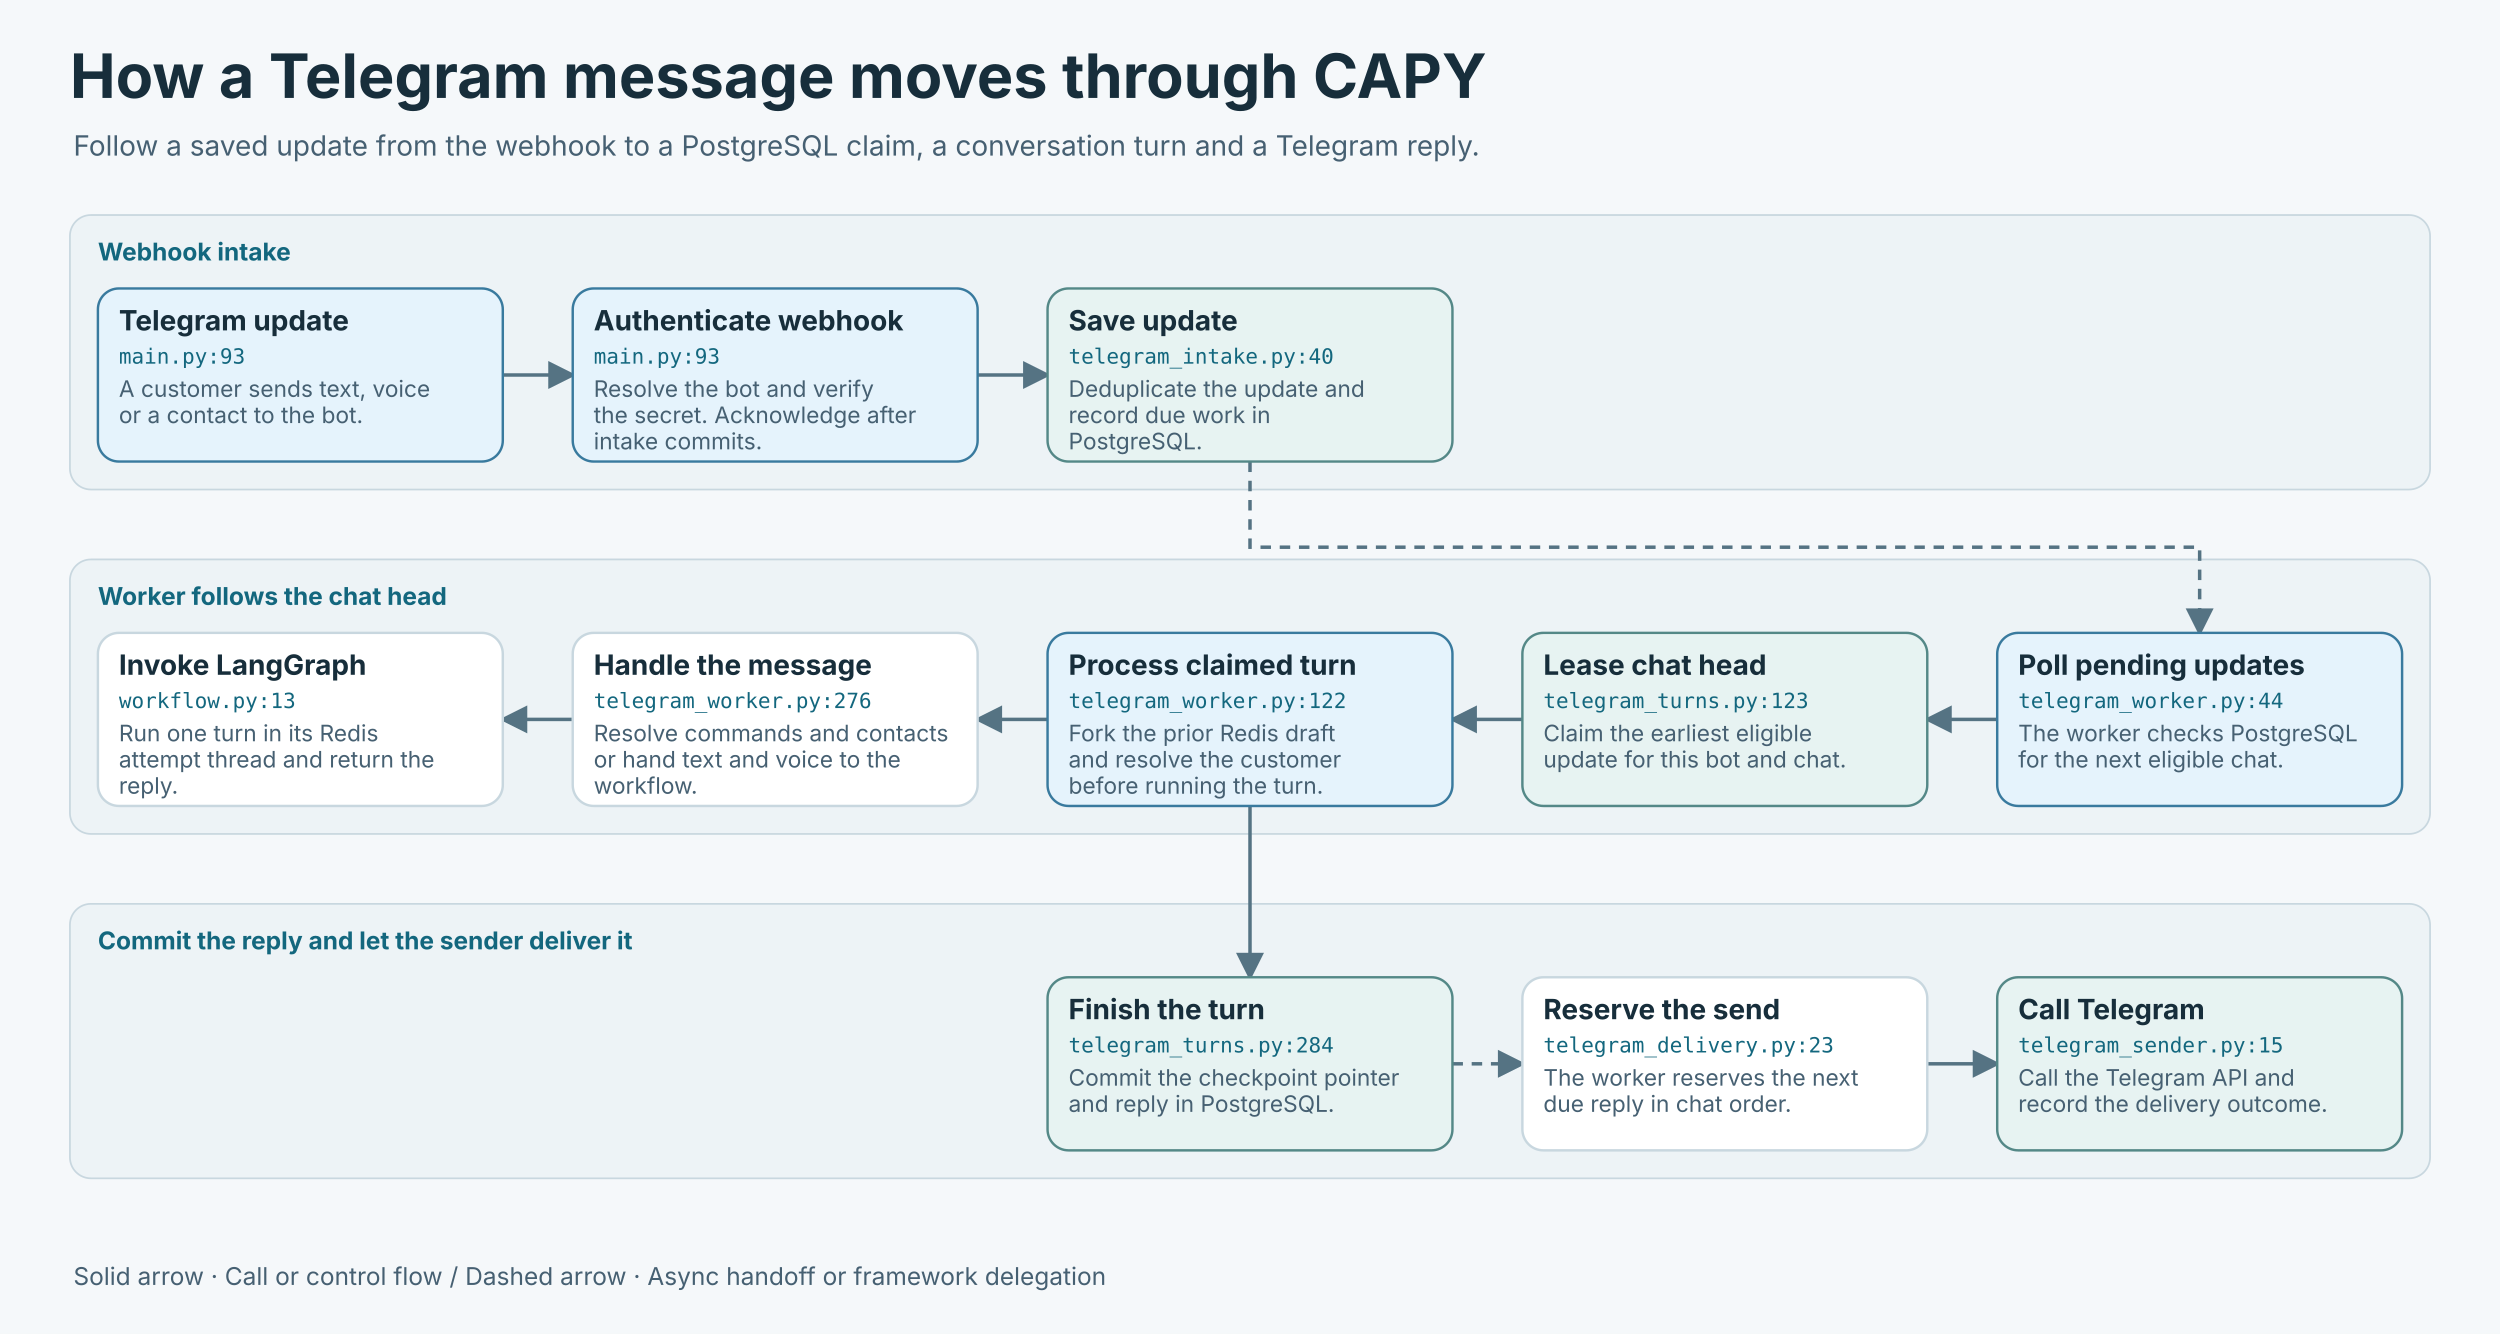
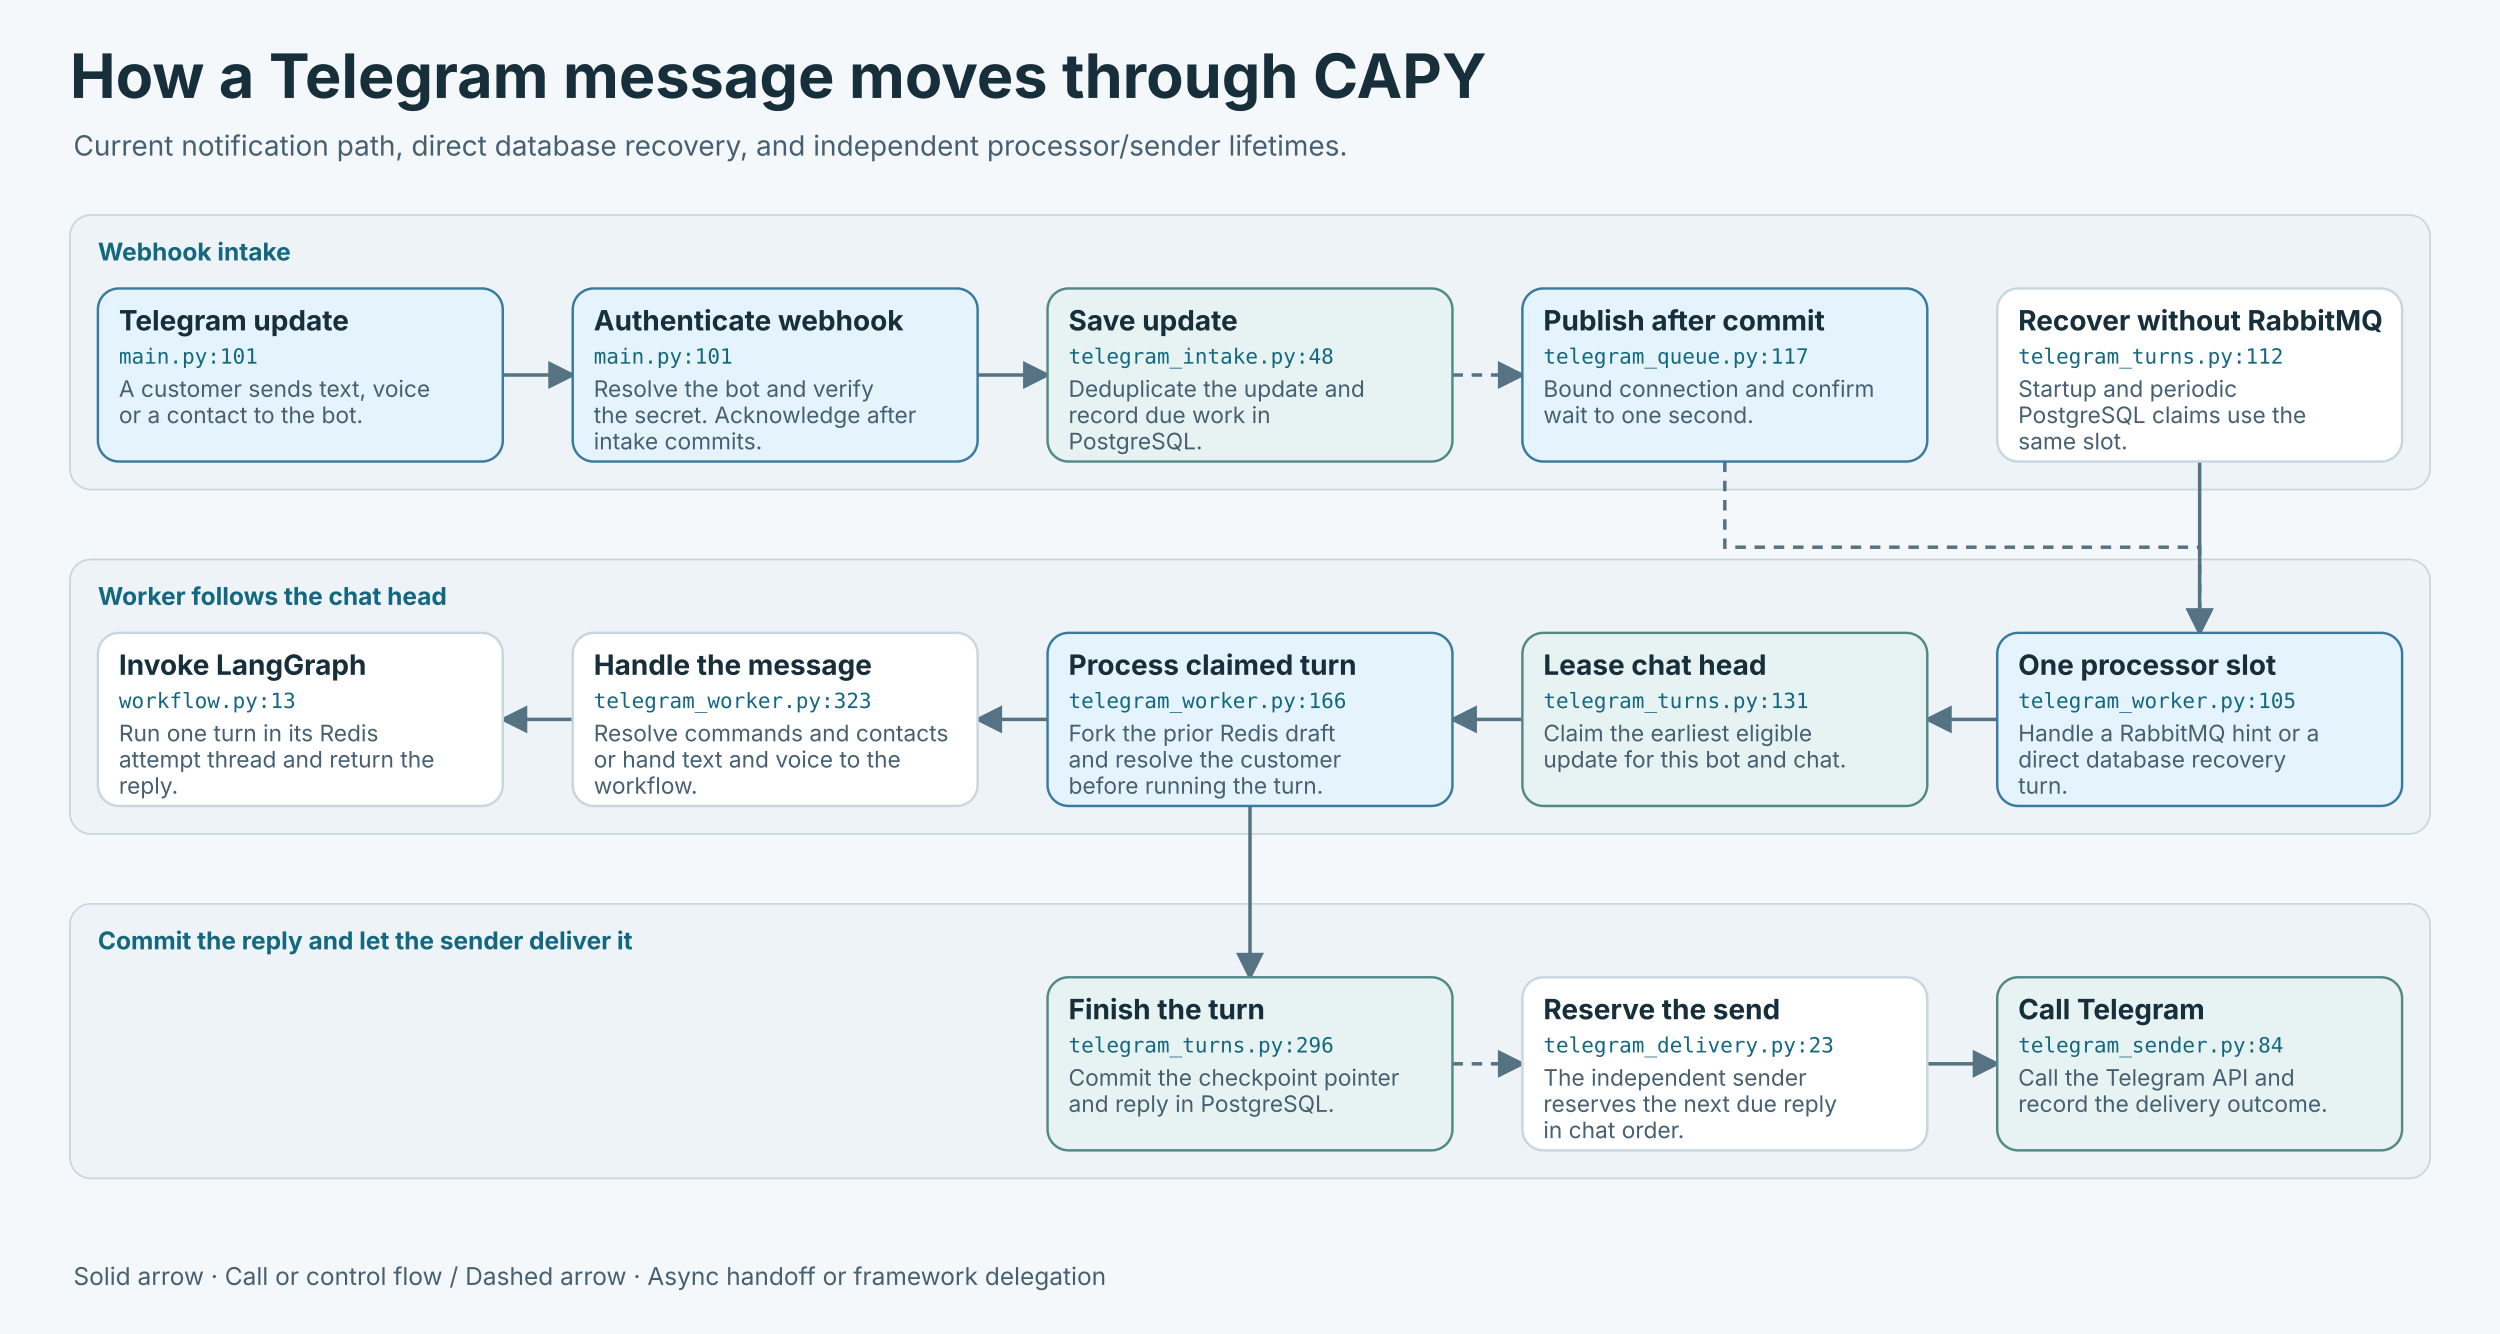
<svg xmlns="http://www.w3.org/2000/svg" viewBox="0 0 1430 763" width="1430" height="763" role="img" aria-label="How a Telegram message moves through CAPY">
  <rect x="0" y="0" width="1430" height="763" rx="0" fill="#f5f8fa" stroke="none" stroke-width="1" />
  <text x="40" y="56" fill="#172e3b" font-size="35" font-weight="700" font-family="system-ui, -apple-system, sans-serif">How a Telegram message moves through CAPY</text>
-   <text x="42" y="89" fill="#466072" font-size="16" font-weight="400" font-family="system-ui, -apple-system, sans-serif">Follow a saved update from the webhook to a PostgreSQL claim, a conversation turn and a Telegram reply.</text>
+   <text x="42" y="89" fill="#466072" font-size="16" font-weight="400" font-family="system-ui, -apple-system, sans-serif">Current notification path, direct database recovery, and independent processor/sender lifetimes.</text>
  <defs>
    <marker id="arrow" markerWidth="8" markerHeight="8" refX="7" refY="4" orient="auto">
      <path d="M0 0L8 4L0 8Z" fill="#557383" />
    </marker>
  </defs>
  <rect x="40" y="123" width="1350" height="157" rx="12" fill="#edf3f6" stroke="#c8d7df" stroke-width="1" />
  <rect x="40" y="320" width="1350" height="157" rx="12" fill="#edf3f6" stroke="#c8d7df" stroke-width="1" />
  <rect x="40" y="517" width="1350" height="157" rx="12" fill="#edf3f6" stroke="#c8d7df" stroke-width="1" />
  <polyline points="287.6,214.5 327.6,214.5" stroke="#557383" stroke-width="2" fill="none" marker-end="url(#arrow)" data-from="update" data-to="webhook" data-kind="flow" />
  <polyline points="559.2,214.5 599.2,214.5" stroke="#557383" stroke-width="2" fill="none" marker-end="url(#arrow)" data-from="webhook" data-to="save" data-kind="flow" />
-   <polyline points="715.0,264 715.0,313.0 1258.2,313.0 1258.2,362" stroke="#557383" stroke-width="2" fill="none" marker-end="url(#arrow)" data-from="save" data-to="consumer" data-kind="async" stroke-dasharray="6 5" />
  <polyline points="1142.4,411.5 1102.4,411.5" stroke="#557383" stroke-width="2" fill="none" marker-end="url(#arrow)" data-from="consumer" data-to="claim" data-kind="flow" />
  <polyline points="870.8,411.5 830.8,411.5" stroke="#557383" stroke-width="2" fill="none" marker-end="url(#arrow)" data-from="claim" data-to="process" data-kind="flow" />
  <polyline points="599.2,411.5 559.2,411.5" stroke="#557383" stroke-width="2" fill="none" marker-end="url(#arrow)" data-from="process" data-to="worker" data-kind="flow" />
  <polyline points="327.6,411.5 287.6,411.5" stroke="#557383" stroke-width="2" fill="none" marker-end="url(#arrow)" data-from="worker" data-to="workflow" data-kind="flow" />
  <polyline points="715.0,461 715.0,510.0 715.0,510.0 715.0,559" stroke="#557383" stroke-width="2" fill="none" marker-end="url(#arrow)" data-from="process" data-to="finish" data-kind="flow" />
  <polyline points="830.8,608.5 870.8,608.5" stroke="#557383" stroke-width="2" fill="none" marker-end="url(#arrow)" data-from="finish" data-to="send-claim" data-kind="async" stroke-dasharray="6 5" />
  <polyline points="1102.4,608.5 1142.4,608.5" stroke="#557383" stroke-width="2" fill="none" marker-end="url(#arrow)" data-from="send-claim" data-to="deliver" data-kind="flow" />
+   <polyline points="830.8,214.5 870.8,214.5" stroke="#557383" stroke-width="2" fill="none" marker-end="url(#arrow)" data-from="save" data-to="runtime-notify" data-kind="async" stroke-dasharray="6 5" />
+   <polyline points="986.6,264 986.6,313.0 1258.2,313.0 1258.2,362" stroke="#557383" stroke-width="2" fill="none" marker-end="url(#arrow)" data-from="runtime-notify" data-to="consumer" data-kind="async" stroke-dasharray="6 5" />
+   <polyline points="1258.2,264 1258.2,313.0 1258.2,313.0 1258.2,362" stroke="#557383" stroke-width="2" fill="none" marker-end="url(#arrow)" data-from="runtime-recover" data-to="consumer" data-kind="flow" />
  <rect x="55" y="131" width="119" height="25" rx="2" fill="#edf3f6" stroke="none" stroke-width="1" />
  <text x="56" y="149" fill="#13677e" font-size="14" font-weight="700" font-family="system-ui, -apple-system, sans-serif">Webhook intake</text>
  <g id="update" data-source="app/main.py#telegram_webhook">
-     <a href="../../app/main.py#L93">
+     <a href="../../app/main.py#L101">
      <rect x="56.0" y="165" width="231.6" height="99" rx="12" fill="#e5f3fc" stroke="#397a9e" stroke-width="1.4" />
      <text x="68.0" y="189" fill="#172e3b" font-size="16" font-weight="700" font-family="system-ui, -apple-system, sans-serif">Telegram update</text>
-       <text x="68.0" y="208" fill="#13677e" font-size="12" font-weight="400" font-family="ui-monospace, Menlo, monospace">main.py:93</text>
+       <text x="68.0" y="208" fill="#13677e" font-size="12" font-weight="400" font-family="ui-monospace, Menlo, monospace">main.py:101</text>
      <text x="68.0" y="227" fill="#466072" font-size="13" font-weight="400" font-family="system-ui, -apple-system, sans-serif">A customer sends text, voice</text>
      <text x="68.0" y="242" fill="#466072" font-size="13" font-weight="400" font-family="system-ui, -apple-system, sans-serif">or a contact to the bot.</text>
    </a>
  </g>
  <g id="webhook" data-source="app/main.py#telegram_webhook">
-     <a href="../../app/main.py#L93">
+     <a href="../../app/main.py#L101">
      <rect x="327.6" y="165" width="231.6" height="99" rx="12" fill="#e5f3fc" stroke="#397a9e" stroke-width="1.4" />
      <text x="339.6" y="189" fill="#172e3b" font-size="16" font-weight="700" font-family="system-ui, -apple-system, sans-serif">Authenticate webhook</text>
-       <text x="339.6" y="208" fill="#13677e" font-size="12" font-weight="400" font-family="ui-monospace, Menlo, monospace">main.py:93</text>
+       <text x="339.6" y="208" fill="#13677e" font-size="12" font-weight="400" font-family="ui-monospace, Menlo, monospace">main.py:101</text>
      <text x="339.6" y="227" fill="#466072" font-size="13" font-weight="400" font-family="system-ui, -apple-system, sans-serif">Resolve the bot and verify</text>
      <text x="339.6" y="242" fill="#466072" font-size="13" font-weight="400" font-family="system-ui, -apple-system, sans-serif">the secret. Acknowledge after</text>
      <text x="339.6" y="257" fill="#466072" font-size="13" font-weight="400" font-family="system-ui, -apple-system, sans-serif">intake commits.</text>
    </a>
  </g>
  <g id="save" data-source="app/channels/telegram_intake.py#save_update">
-     <a href="../../app/channels/telegram_intake.py#L40">
+     <a href="../../app/channels/telegram_intake.py#L48">
      <rect x="599.2" y="165" width="231.6" height="99" rx="12" fill="#e7f3f2" stroke="#548887" stroke-width="1.4" />
      <text x="611.2" y="189" fill="#172e3b" font-size="16" font-weight="700" font-family="system-ui, -apple-system, sans-serif">Save update</text>
-       <text x="611.2" y="208" fill="#13677e" font-size="12" font-weight="400" font-family="ui-monospace, Menlo, monospace">telegram_intake.py:40</text>
+       <text x="611.2" y="208" fill="#13677e" font-size="12" font-weight="400" font-family="ui-monospace, Menlo, monospace">telegram_intake.py:48</text>
      <text x="611.2" y="227" fill="#466072" font-size="13" font-weight="400" font-family="system-ui, -apple-system, sans-serif">Deduplicate the update and</text>
      <text x="611.2" y="242" fill="#466072" font-size="13" font-weight="400" font-family="system-ui, -apple-system, sans-serif">record due work in</text>
      <text x="611.2" y="257" fill="#466072" font-size="13" font-weight="400" font-family="system-ui, -apple-system, sans-serif">PostgreSQL.</text>
+     </a>
+   </g>
+   <g id="runtime-notify" data-source="app/channels/telegram_queue.py#TelegramQueue.try_publish">
+     <a href="../../app/channels/telegram_queue.py#L117">
+       <rect x="870.8" y="165" width="231.6" height="99" rx="12" fill="#e5f3fc" stroke="#397a9e" stroke-width="1.4" />
+       <text x="882.8" y="189" fill="#172e3b" font-size="16" font-weight="700" font-family="system-ui, -apple-system, sans-serif">Publish after commit</text>
+       <text x="882.8" y="208" fill="#13677e" font-size="12" font-weight="400" font-family="ui-monospace, Menlo, monospace">telegram_queue.py:117</text>
+       <text x="882.8" y="227" fill="#466072" font-size="13" font-weight="400" font-family="system-ui, -apple-system, sans-serif">Bound connection and confirm</text>
+       <text x="882.8" y="242" fill="#466072" font-size="13" font-weight="400" font-family="system-ui, -apple-system, sans-serif">wait to one second.</text>
+     </a>
+   </g>
+   <g id="runtime-recover" data-source="app/channels/telegram_turns.py#TelegramTurns.claim_next">
+     <a href="../../app/channels/telegram_turns.py#L112">
+       <rect x="1142.4" y="165" width="231.6" height="99" rx="12" fill="#ffffff" stroke="#c8d7df" stroke-width="1.4" />
+       <text x="1154.4" y="189" fill="#172e3b" font-size="16" font-weight="700" font-family="system-ui, -apple-system, sans-serif">Recover without RabbitMQ</text>
+       <text x="1154.4" y="208" fill="#13677e" font-size="12" font-weight="400" font-family="ui-monospace, Menlo, monospace">telegram_turns.py:112</text>
+       <text x="1154.4" y="227" fill="#466072" font-size="13" font-weight="400" font-family="system-ui, -apple-system, sans-serif">Startup and periodic</text>
+       <text x="1154.4" y="242" fill="#466072" font-size="13" font-weight="400" font-family="system-ui, -apple-system, sans-serif">PostgreSQL claims use the</text>
+       <text x="1154.4" y="257" fill="#466072" font-size="13" font-weight="400" font-family="system-ui, -apple-system, sans-serif">same slot.</text>
    </a>
  </g>
  <rect x="55" y="328" width="231" height="25" rx="2" fill="#edf3f6" stroke="none" stroke-width="1" />
  <text x="56" y="346" fill="#13677e" font-size="14" font-weight="700" font-family="system-ui, -apple-system, sans-serif">Worker follows the chat head</text>
  <g id="workflow" data-source="app/graph/workflow.py#LangGraphWorkflow.handle_turn">
    <a href="../../app/graph/workflow.py#L13">
      <rect x="56.0" y="362" width="231.6" height="99" rx="12" fill="#ffffff" stroke="#c8d7df" stroke-width="1.4" />
      <text x="68.0" y="386" fill="#172e3b" font-size="16" font-weight="700" font-family="system-ui, -apple-system, sans-serif">Invoke LangGraph</text>
      <text x="68.0" y="405" fill="#13677e" font-size="12" font-weight="400" font-family="ui-monospace, Menlo, monospace">workflow.py:13</text>
      <text x="68.0" y="424" fill="#466072" font-size="13" font-weight="400" font-family="system-ui, -apple-system, sans-serif">Run one turn in its Redis</text>
      <text x="68.0" y="439" fill="#466072" font-size="13" font-weight="400" font-family="system-ui, -apple-system, sans-serif">attempt thread and return the</text>
      <text x="68.0" y="454" fill="#466072" font-size="13" font-weight="400" font-family="system-ui, -apple-system, sans-serif">reply.</text>
    </a>
  </g>
  <g id="worker" data-source="app/telegram_worker.py#TelegramWorker.handle_message">
-     <a href="../../app/telegram_worker.py#L276">
+     <a href="../../app/telegram_worker.py#L323">
      <rect x="327.6" y="362" width="231.6" height="99" rx="12" fill="#ffffff" stroke="#c8d7df" stroke-width="1.4" />
      <text x="339.6" y="386" fill="#172e3b" font-size="16" font-weight="700" font-family="system-ui, -apple-system, sans-serif">Handle the message</text>
-       <text x="339.6" y="405" fill="#13677e" font-size="12" font-weight="400" font-family="ui-monospace, Menlo, monospace">telegram_worker.py:276</text>
+       <text x="339.6" y="405" fill="#13677e" font-size="12" font-weight="400" font-family="ui-monospace, Menlo, monospace">telegram_worker.py:323</text>
      <text x="339.6" y="424" fill="#466072" font-size="13" font-weight="400" font-family="system-ui, -apple-system, sans-serif">Resolve commands and contacts</text>
      <text x="339.6" y="439" fill="#466072" font-size="13" font-weight="400" font-family="system-ui, -apple-system, sans-serif">or hand text and voice to the</text>
      <text x="339.6" y="454" fill="#466072" font-size="13" font-weight="400" font-family="system-ui, -apple-system, sans-serif">workflow.</text>
    </a>
  </g>
  <g id="process" data-source="app/telegram_worker.py#process_turn">
-     <a href="../../app/telegram_worker.py#L122">
+     <a href="../../app/telegram_worker.py#L166">
      <rect x="599.2" y="362" width="231.6" height="99" rx="12" fill="#e5f3fc" stroke="#397a9e" stroke-width="1.4" />
      <text x="611.2" y="386" fill="#172e3b" font-size="16" font-weight="700" font-family="system-ui, -apple-system, sans-serif">Process claimed turn</text>
-       <text x="611.2" y="405" fill="#13677e" font-size="12" font-weight="400" font-family="ui-monospace, Menlo, monospace">telegram_worker.py:122</text>
+       <text x="611.2" y="405" fill="#13677e" font-size="12" font-weight="400" font-family="ui-monospace, Menlo, monospace">telegram_worker.py:166</text>
      <text x="611.2" y="424" fill="#466072" font-size="13" font-weight="400" font-family="system-ui, -apple-system, sans-serif">Fork the prior Redis draft</text>
      <text x="611.2" y="439" fill="#466072" font-size="13" font-weight="400" font-family="system-ui, -apple-system, sans-serif">and resolve the customer</text>
      <text x="611.2" y="454" fill="#466072" font-size="13" font-weight="400" font-family="system-ui, -apple-system, sans-serif">before running the turn.</text>
    </a>
  </g>
  <g id="claim" data-source="app/channels/telegram_turns.py#TelegramTurns.claim_chat">
-     <a href="../../app/channels/telegram_turns.py#L123">
+     <a href="../../app/channels/telegram_turns.py#L131">
      <rect x="870.8" y="362" width="231.6" height="99" rx="12" fill="#e7f3f2" stroke="#548887" stroke-width="1.4" />
      <text x="882.8" y="386" fill="#172e3b" font-size="16" font-weight="700" font-family="system-ui, -apple-system, sans-serif">Lease chat head</text>
-       <text x="882.8" y="405" fill="#13677e" font-size="12" font-weight="400" font-family="ui-monospace, Menlo, monospace">telegram_turns.py:123</text>
+       <text x="882.8" y="405" fill="#13677e" font-size="12" font-weight="400" font-family="ui-monospace, Menlo, monospace">telegram_turns.py:131</text>
      <text x="882.8" y="424" fill="#466072" font-size="13" font-weight="400" font-family="system-ui, -apple-system, sans-serif">Claim the earliest eligible</text>
      <text x="882.8" y="439" fill="#466072" font-size="13" font-weight="400" font-family="system-ui, -apple-system, sans-serif">update for this bot and chat.</text>
    </a>
  </g>
-   <g id="consumer" data-source="app/telegram_worker.py#run_worker">
-     <a href="../../app/telegram_worker.py#L44">
+   <g id="consumer" data-source="app/telegram_worker.py#process_pending">
+     <a href="../../app/telegram_worker.py#L105">
      <rect x="1142.4" y="362" width="231.6" height="99" rx="12" fill="#e5f3fc" stroke="#397a9e" stroke-width="1.4" />
-       <text x="1154.4" y="386" fill="#172e3b" font-size="16" font-weight="700" font-family="system-ui, -apple-system, sans-serif">Poll pending updates</text>
-       <text x="1154.4" y="405" fill="#13677e" font-size="12" font-weight="400" font-family="ui-monospace, Menlo, monospace">telegram_worker.py:44</text>
-       <text x="1154.4" y="424" fill="#466072" font-size="13" font-weight="400" font-family="system-ui, -apple-system, sans-serif">The worker checks PostgreSQL</text>
-       <text x="1154.4" y="439" fill="#466072" font-size="13" font-weight="400" font-family="system-ui, -apple-system, sans-serif">for the next eligible chat.</text>
+       <text x="1154.4" y="386" fill="#172e3b" font-size="16" font-weight="700" font-family="system-ui, -apple-system, sans-serif">One processor slot</text>
+       <text x="1154.4" y="405" fill="#13677e" font-size="12" font-weight="400" font-family="ui-monospace, Menlo, monospace">telegram_worker.py:105</text>
+       <text x="1154.4" y="424" fill="#466072" font-size="13" font-weight="400" font-family="system-ui, -apple-system, sans-serif">Handle a RabbitMQ hint or a</text>
+       <text x="1154.4" y="439" fill="#466072" font-size="13" font-weight="400" font-family="system-ui, -apple-system, sans-serif">direct database recovery</text>
+       <text x="1154.4" y="454" fill="#466072" font-size="13" font-weight="400" font-family="system-ui, -apple-system, sans-serif">turn.</text>
    </a>
  </g>
  <rect x="55" y="525" width="375" height="25" rx="2" fill="#edf3f6" stroke="none" stroke-width="1" />
  <text x="56" y="543" fill="#13677e" font-size="14" font-weight="700" font-family="system-ui, -apple-system, sans-serif">Commit the reply and let the sender deliver it</text>
  <g id="finish" data-source="app/channels/telegram_turns.py#TelegramTurns.finish">
-     <a href="../../app/channels/telegram_turns.py#L284">
+     <a href="../../app/channels/telegram_turns.py#L296">
      <rect x="599.2" y="559" width="231.6" height="99" rx="12" fill="#e7f3f2" stroke="#548887" stroke-width="1.4" />
      <text x="611.2" y="583" fill="#172e3b" font-size="16" font-weight="700" font-family="system-ui, -apple-system, sans-serif">Finish the turn</text>
-       <text x="611.2" y="602" fill="#13677e" font-size="12" font-weight="400" font-family="ui-monospace, Menlo, monospace">telegram_turns.py:284</text>
+       <text x="611.2" y="602" fill="#13677e" font-size="12" font-weight="400" font-family="ui-monospace, Menlo, monospace">telegram_turns.py:296</text>
      <text x="611.2" y="621" fill="#466072" font-size="13" font-weight="400" font-family="system-ui, -apple-system, sans-serif">Commit the checkpoint pointer</text>
      <text x="611.2" y="636" fill="#466072" font-size="13" font-weight="400" font-family="system-ui, -apple-system, sans-serif">and reply in PostgreSQL.</text>
    </a>
  </g>
  <g id="send-claim" data-source="app/channels/telegram_delivery.py#TelegramOutbox.claim_next">
    <a href="../../app/channels/telegram_delivery.py#L23">
      <rect x="870.8" y="559" width="231.6" height="99" rx="12" fill="#ffffff" stroke="#c8d7df" stroke-width="1.4" />
      <text x="882.8" y="583" fill="#172e3b" font-size="16" font-weight="700" font-family="system-ui, -apple-system, sans-serif">Reserve the send</text>
      <text x="882.8" y="602" fill="#13677e" font-size="12" font-weight="400" font-family="ui-monospace, Menlo, monospace">telegram_delivery.py:23</text>
-       <text x="882.8" y="621" fill="#466072" font-size="13" font-weight="400" font-family="system-ui, -apple-system, sans-serif">The worker reserves the next</text>
-       <text x="882.8" y="636" fill="#466072" font-size="13" font-weight="400" font-family="system-ui, -apple-system, sans-serif">due reply in chat order.</text>
+       <text x="882.8" y="621" fill="#466072" font-size="13" font-weight="400" font-family="system-ui, -apple-system, sans-serif">The independent sender</text>
+       <text x="882.8" y="636" fill="#466072" font-size="13" font-weight="400" font-family="system-ui, -apple-system, sans-serif">reserves the next due reply</text>
+       <text x="882.8" y="651" fill="#466072" font-size="13" font-weight="400" font-family="system-ui, -apple-system, sans-serif">in chat order.</text>
    </a>
  </g>
  <g id="deliver" data-source="app/telegram_sender.py#deliver_claimed">
-     <a href="../../app/telegram_sender.py#L15">
+     <a href="../../app/telegram_sender.py#L84">
      <rect x="1142.4" y="559" width="231.6" height="99" rx="12" fill="#e7f3f2" stroke="#548887" stroke-width="1.4" />
      <text x="1154.4" y="583" fill="#172e3b" font-size="16" font-weight="700" font-family="system-ui, -apple-system, sans-serif">Call Telegram</text>
-       <text x="1154.4" y="602" fill="#13677e" font-size="12" font-weight="400" font-family="ui-monospace, Menlo, monospace">telegram_sender.py:15</text>
+       <text x="1154.4" y="602" fill="#13677e" font-size="12" font-weight="400" font-family="ui-monospace, Menlo, monospace">telegram_sender.py:84</text>
      <text x="1154.4" y="621" fill="#466072" font-size="13" font-weight="400" font-family="system-ui, -apple-system, sans-serif">Call the Telegram API and</text>
      <text x="1154.4" y="636" fill="#466072" font-size="13" font-weight="400" font-family="system-ui, -apple-system, sans-serif">record the delivery outcome.</text>
    </a>
  </g>
  <text x="42" y="735" fill="#466072" font-size="14" font-weight="400" font-family="system-ui, -apple-system, sans-serif">Solid arrow · Call or control flow  /  Dashed arrow · Async handoff or framework delegation</text>
</svg>
